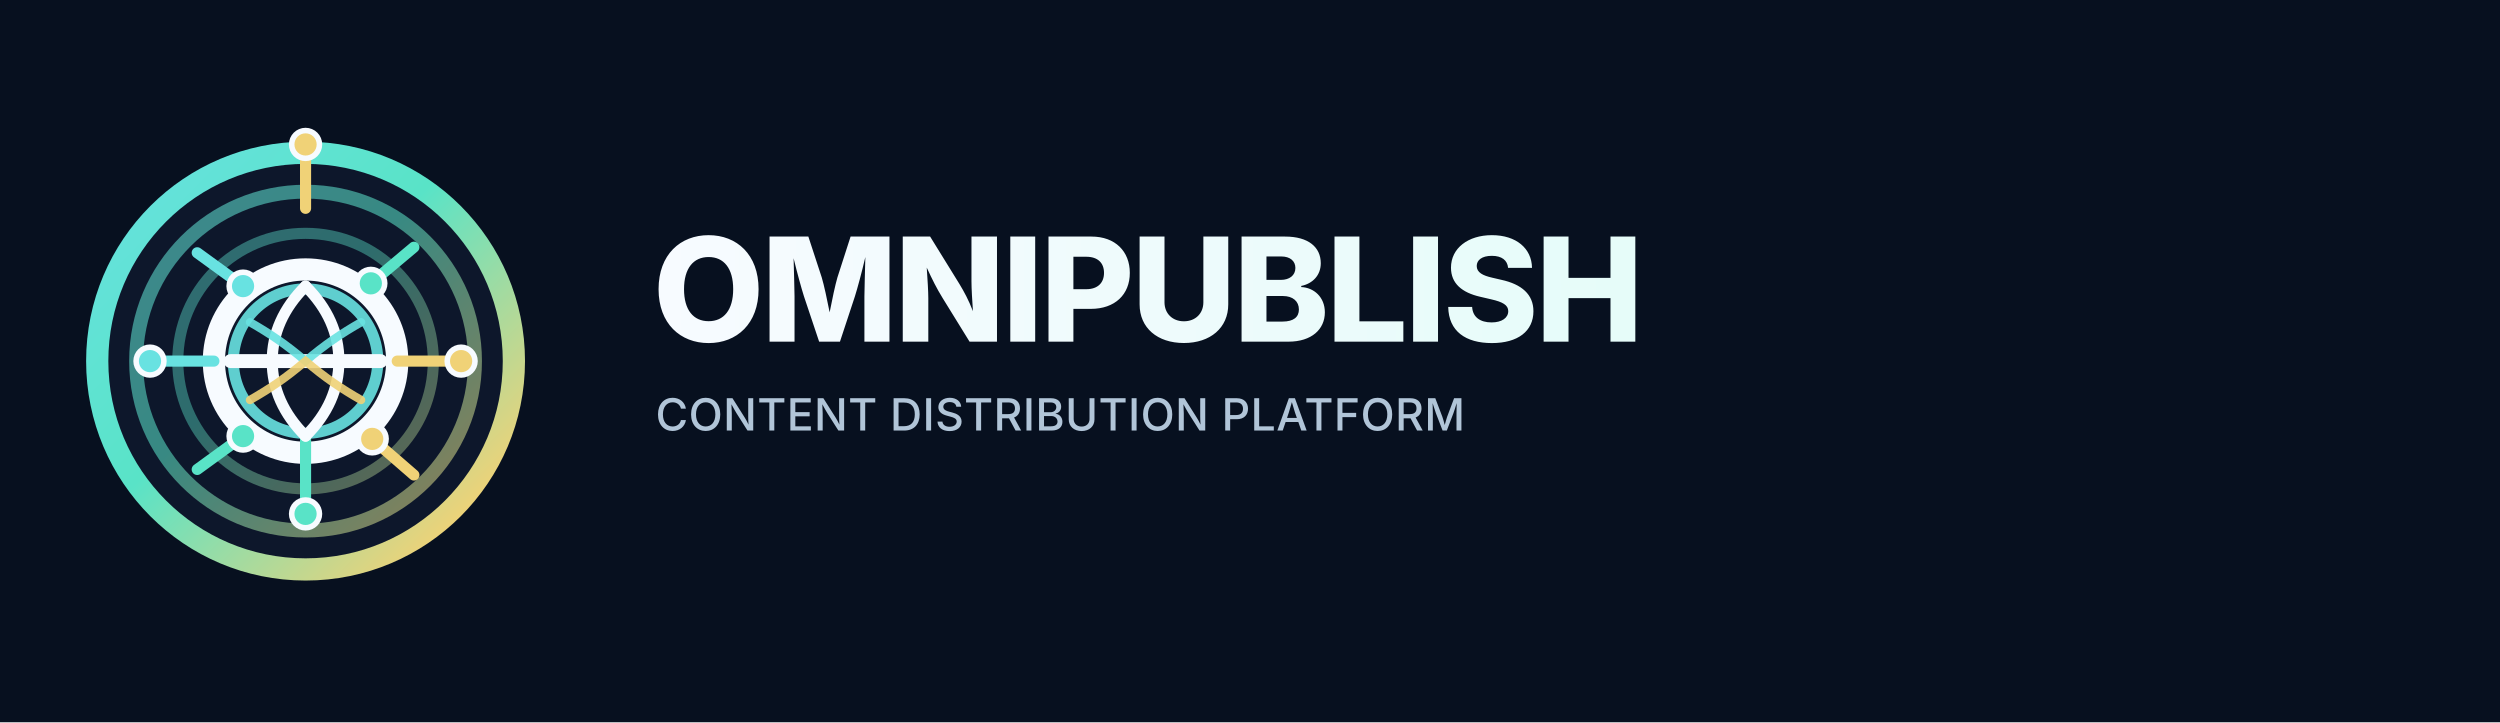
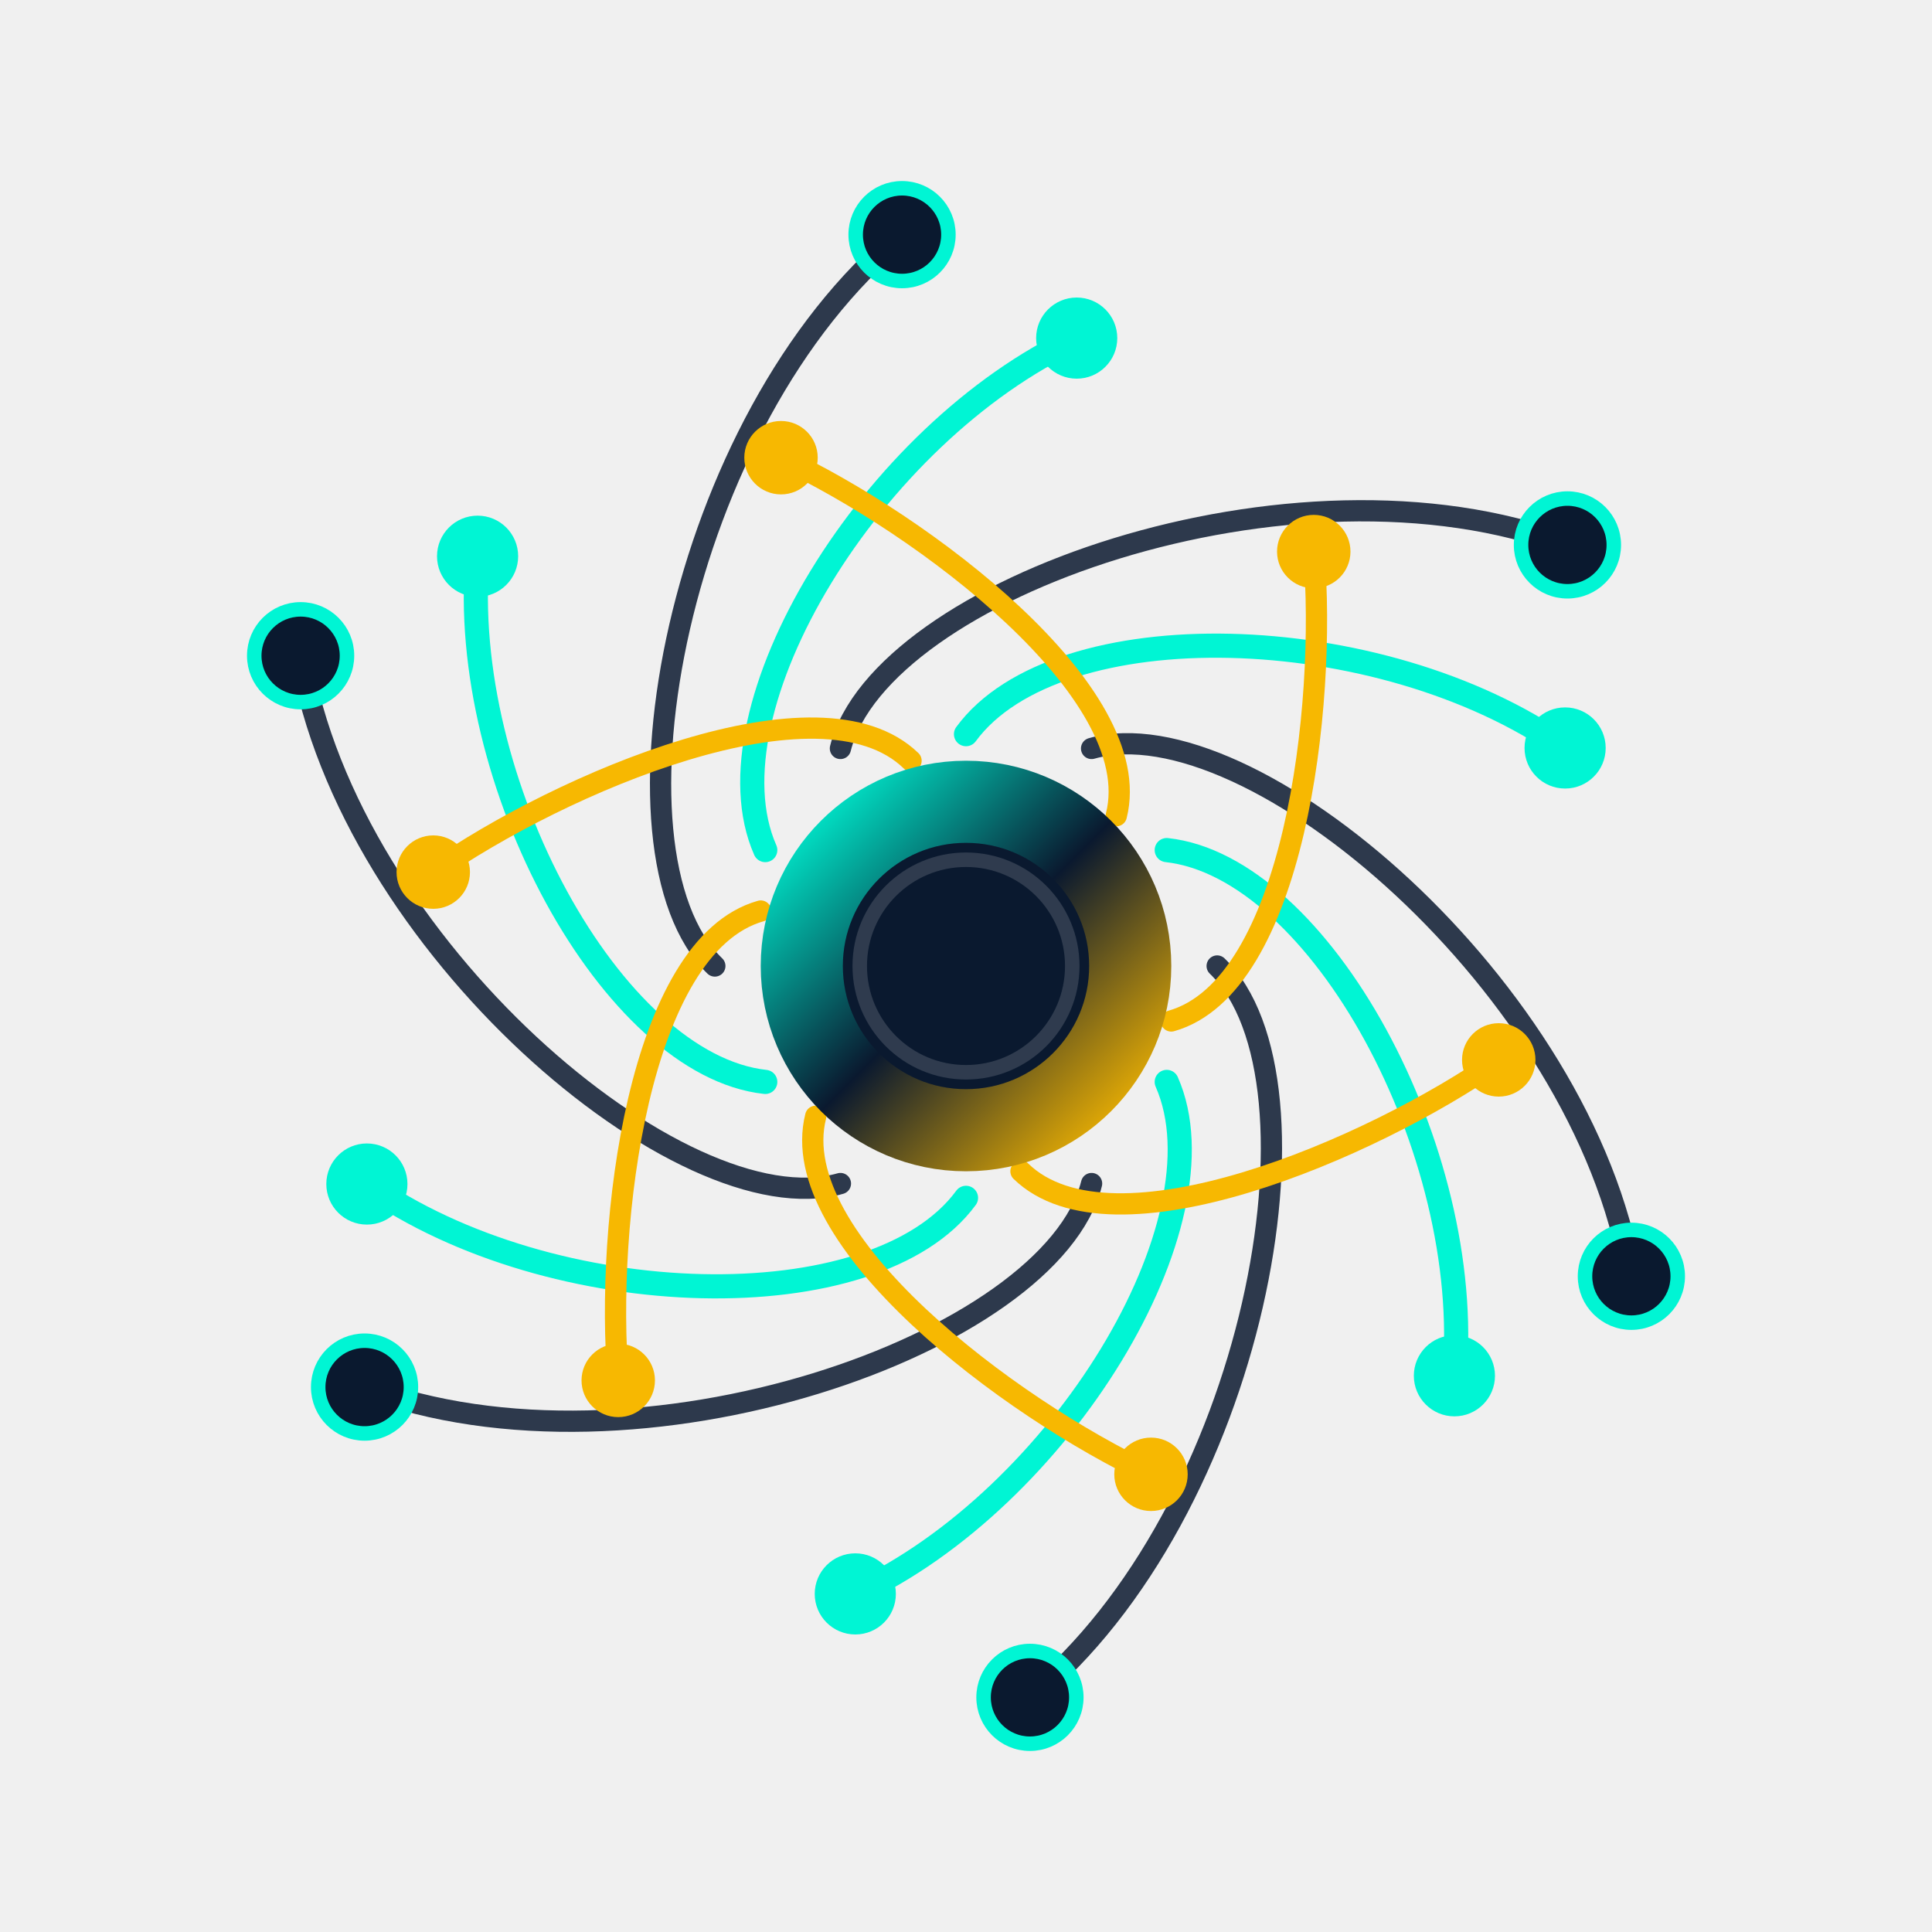
- <svg xmlns="http://www.w3.org/2000/svg" width="1800" height="520" viewBox="0 0 1800 520" fill="none" role="img" aria-labelledby="title desc">
+ <svg xmlns="http://www.w3.org/2000/svg" viewBox="0 0 200 200" width="512" height="512" role="img" aria-labelledby="op-title op-desc">
  <defs>
-     <linearGradient id="ring" x1="86" y1="92" x2="354" y2="356" gradientUnits="userSpaceOnUse">
-       <stop stop-color="#68E2E1" />
-       <stop offset="0.5" stop-color="#59E3C7" />
-       <stop offset="1" stop-color="#F0D277" />
-     </linearGradient>
-     <linearGradient id="wordmark" x1="470" y1="130" x2="1540" y2="130" gradientUnits="userSpaceOnUse">
-       <stop stop-color="#F7FBFF" />
-       <stop offset="1" stop-color="#DDFCF6" />
+     <linearGradient id="oGrad" x1="0%" y1="0%" x2="100%" y2="100%">
+       <stop offset="0%" stop-color="#00f5d4" />
+       <stop offset="50%" stop-color="#0a192f" />
+       <stop offset="100%" stop-color="#f7b801" />
    </linearGradient>
  </defs>
-   <rect width="1800" height="520" fill="#07101F" />
-   <g>
-     <circle cx="220" cy="260" r="150" fill="#0D172B" />
-     <circle cx="220" cy="260" r="150" stroke="url(#ring)" stroke-width="16" />
-     <circle cx="220" cy="260" r="122" stroke="url(#ring)" stroke-width="10" opacity="0.56" />
-     <circle cx="220" cy="260" r="92" stroke="url(#ring)" stroke-width="8" opacity="0.42" />
-     <circle cx="220" cy="260" r="66" fill="none" stroke="#F7FBFF" stroke-width="16" />
-     <circle cx="220" cy="260" r="52" fill="none" stroke="#68E2E1" stroke-width="8" opacity="0.9" />
-     <path d="M220 150V105" stroke="#F0D277" stroke-width="8" stroke-linecap="round" />
-     <path d="M220 370V315" stroke="#59E3C7" stroke-width="8" stroke-linecap="round" />
-     <path d="M110 260H154" stroke="#68E2E1" stroke-width="8" stroke-linecap="round" />
-     <path d="M286 260H330" stroke="#F0D277" stroke-width="8" stroke-linecap="round" />
-     <path d="M142 182L175 206" stroke="#68E2E1" stroke-width="8" stroke-linecap="round" />
-     <path d="M298 178L267 204" stroke="#59E3C7" stroke-width="8" stroke-linecap="round" />
-     <path d="M142 338L175 314" stroke="#59E3C7" stroke-width="8" stroke-linecap="round" />
-     <path d="M298 342L268 316" stroke="#F0D277" stroke-width="8" stroke-linecap="round" />
-     <circle cx="220" cy="104" r="10" fill="#F0D277" stroke="#F7FBFF" stroke-width="4" />
-     <circle cx="220" cy="370" r="10" fill="#59E3C7" stroke="#F7FBFF" stroke-width="4" />
-     <circle cx="108" cy="260" r="10" fill="#68E2E1" stroke="#F7FBFF" stroke-width="4" />
-     <circle cx="332" cy="260" r="10" fill="#F0D277" stroke="#F7FBFF" stroke-width="4" />
-     <circle cx="175" cy="206" r="10" fill="#68E2E1" stroke="#F7FBFF" stroke-width="4" />
-     <circle cx="267" cy="204" r="10" fill="#59E3C7" stroke="#F7FBFF" stroke-width="4" />
-     <circle cx="175" cy="314" r="10" fill="#59E3C7" stroke="#F7FBFF" stroke-width="4" />
-     <circle cx="268" cy="316" r="10" fill="#F0D277" stroke="#F7FBFF" stroke-width="4" />
-     <path d="M166 260H274" stroke="#F7FBFF" stroke-width="10" stroke-linecap="round" />
-     <path d="M220 206C204 222 196 240 196 260C196 280 204 298 220 314" stroke="#F7FBFF" stroke-width="8" stroke-linecap="round" />
-     <path d="M220 206C236 222 244 240 244 260C244 280 236 298 220 314" stroke="#F7FBFF" stroke-width="8" stroke-linecap="round" />
-     <path d="M180 232C194 240 206 248 220 260C234 248 246 240 260 232" stroke="#68E2E1" stroke-width="6" stroke-linecap="round" opacity="0.9" />
-     <path d="M180 288C194 280 206 272 220 260C234 272 246 280 260 288" stroke="#F0D277" stroke-width="6" stroke-linecap="round" opacity="0.9" />
-   </g>
-   <text x="470" y="246" fill="url(#wordmark)" font-family="Inter, Segoe UI, Arial, sans-serif" font-size="104" font-weight="800" letter-spacing="-2.2">
-     OMNIPUBLISH
-   </text>
-   <text x="472" y="310" fill="#B1C5D8" font-family="Inter, Segoe UI, Arial, sans-serif" font-size="32" font-weight="500" letter-spacing="0.35">
-     CONTENT DISTRIBUTION PLATFORM
-   </text>
+   <path d="M 126.00 100.00 C 138.21 111.82, 129.97 156.55, 106.62 175.71" fill="none" stroke="#0a192f" stroke-width="2.2" stroke-linecap="round" opacity="0.85" />
+   <circle cx="106.62" cy="175.71" r="4.8" fill="#0a192f" stroke="#00f5d4" stroke-width="1.5" />
+   <path d="M 113.00 122.52 C 108.87 139.00, 66.01 154.23, 37.74 143.59" fill="none" stroke="#0a192f" stroke-width="2.2" stroke-linecap="round" opacity="0.85" />
+   <circle cx="37.74" cy="143.59" r="4.8" fill="#0a192f" stroke="#00f5d4" stroke-width="1.5" />
+   <path d="M 87.00 122.52 C 70.66 127.18, 36.04 97.68, 31.12 67.88" fill="none" stroke="#0a192f" stroke-width="2.2" stroke-linecap="round" opacity="0.85" />
+   <circle cx="31.12" cy="67.88" r="4.8" fill="#0a192f" stroke="#00f5d4" stroke-width="1.5" />
+   <path d="M 74.00 100.00 C 61.79 88.18, 70.03 43.45, 93.38 24.29" fill="none" stroke="#0a192f" stroke-width="2.2" stroke-linecap="round" opacity="0.85" />
+   <circle cx="93.38" cy="24.29" r="4.8" fill="#0a192f" stroke="#00f5d4" stroke-width="1.5" />
+   <path d="M 87.00 77.48 C 91.13 61.00, 133.99 45.77, 162.26 56.41" fill="none" stroke="#0a192f" stroke-width="2.2" stroke-linecap="round" opacity="0.85" />
+   <circle cx="162.26" cy="56.41" r="4.8" fill="#0a192f" stroke="#00f5d4" stroke-width="1.5" />
+   <path d="M 113.00 77.48 C 129.34 72.82, 163.96 102.32, 168.88 132.12" fill="none" stroke="#0a192f" stroke-width="2.2" stroke-linecap="round" opacity="0.85" />
+   <circle cx="168.88" cy="132.12" r="4.8" fill="#0a192f" stroke="#00f5d4" stroke-width="1.5" />
+   <path d="M 120.78 112.00 C 127.19 126.55, 109.78 155.14, 88.54 165.00" fill="none" stroke="#00f5d4" stroke-width="2.5" stroke-linecap="round" />
+   <circle cx="88.54" cy="165.00" r="4.2" fill="#00f5d4" />
+   <path d="M 100.00 124.00 C 90.60 136.82, 57.14 136.04, 37.98 122.57" fill="none" stroke="#00f5d4" stroke-width="2.5" stroke-linecap="round" />
+   <circle cx="37.98" cy="122.57" r="4.2" fill="#00f5d4" />
+   <path d="M 79.22 112.00 C 63.41 110.27, 47.36 80.90, 49.44 57.58" fill="none" stroke="#00f5d4" stroke-width="2.5" stroke-linecap="round" />
+   <circle cx="49.44" cy="57.58" r="4.2" fill="#00f5d4" />
+   <path d="M 79.22 88.00 C 72.81 73.45, 90.22 44.86, 111.46 35.00" fill="none" stroke="#00f5d4" stroke-width="2.5" stroke-linecap="round" />
+   <circle cx="111.46" cy="35.00" r="4.2" fill="#00f5d4" />
+   <path d="M 100.00 76.00 C 109.40 63.18, 142.86 63.96, 162.02 77.43" fill="none" stroke="#00f5d4" stroke-width="2.5" stroke-linecap="round" />
+   <circle cx="162.02" cy="77.43" r="4.2" fill="#00f5d4" />
+   <path d="M 120.78 88.00 C 136.59 89.73, 152.64 119.10, 150.56 142.42" fill="none" stroke="#00f5d4" stroke-width="2.5" stroke-linecap="round" />
+   <circle cx="150.56" cy="142.42" r="4.2" fill="#00f5d4" />
+   <path d="M 121.25 105.69 C 133.94 102.10, 137.37 73.17, 136.00 57.10" fill="none" stroke="#f7b801" stroke-width="2.2" stroke-linecap="round" />
+   <circle cx="136.00" cy="57.10" r="3.8" fill="#f7b801" />
+   <path d="M 105.69 121.25 C 115.15 130.44, 141.92 118.95, 155.15 109.72" fill="none" stroke="#f7b801" stroke-width="2.2" stroke-linecap="round" />
+   <circle cx="155.15" cy="109.72" r="3.8" fill="#f7b801" />
+   <path d="M 84.44 115.56 C 81.21 128.34, 104.55 145.77, 119.15 152.62" fill="none" stroke="#f7b801" stroke-width="2.2" stroke-linecap="round" />
+   <circle cx="119.15" cy="152.62" r="3.8" fill="#f7b801" />
+   <path d="M 78.75 94.31 C 66.06 97.90, 62.63 126.83, 64.00 142.90" fill="none" stroke="#f7b801" stroke-width="2.2" stroke-linecap="round" />
+   <circle cx="64.00" cy="142.90" r="3.8" fill="#f7b801" />
+   <path d="M 94.31 78.75 C 84.85 69.56, 58.08 81.05, 44.85 90.28" fill="none" stroke="#f7b801" stroke-width="2.2" stroke-linecap="round" />
+   <circle cx="44.85" cy="90.28" r="3.8" fill="#f7b801" />
+   <path d="M 115.56 84.44 C 118.79 71.66, 95.45 54.23, 80.85 47.38" fill="none" stroke="#f7b801" stroke-width="2.2" stroke-linecap="round" />
+   <circle cx="80.85" cy="47.38" r="3.8" fill="#f7b801" />
+   <circle cx="100" cy="100" r="17" fill="#0a192f" />
+   <circle cx="100" cy="100" r="17" stroke="url(#oGrad)" stroke-width="8.5" fill="none" />
+   <circle cx="100" cy="100" r="11" fill="none" stroke="#ffffff" stroke-width="1.5" opacity="0.15" />
</svg>
